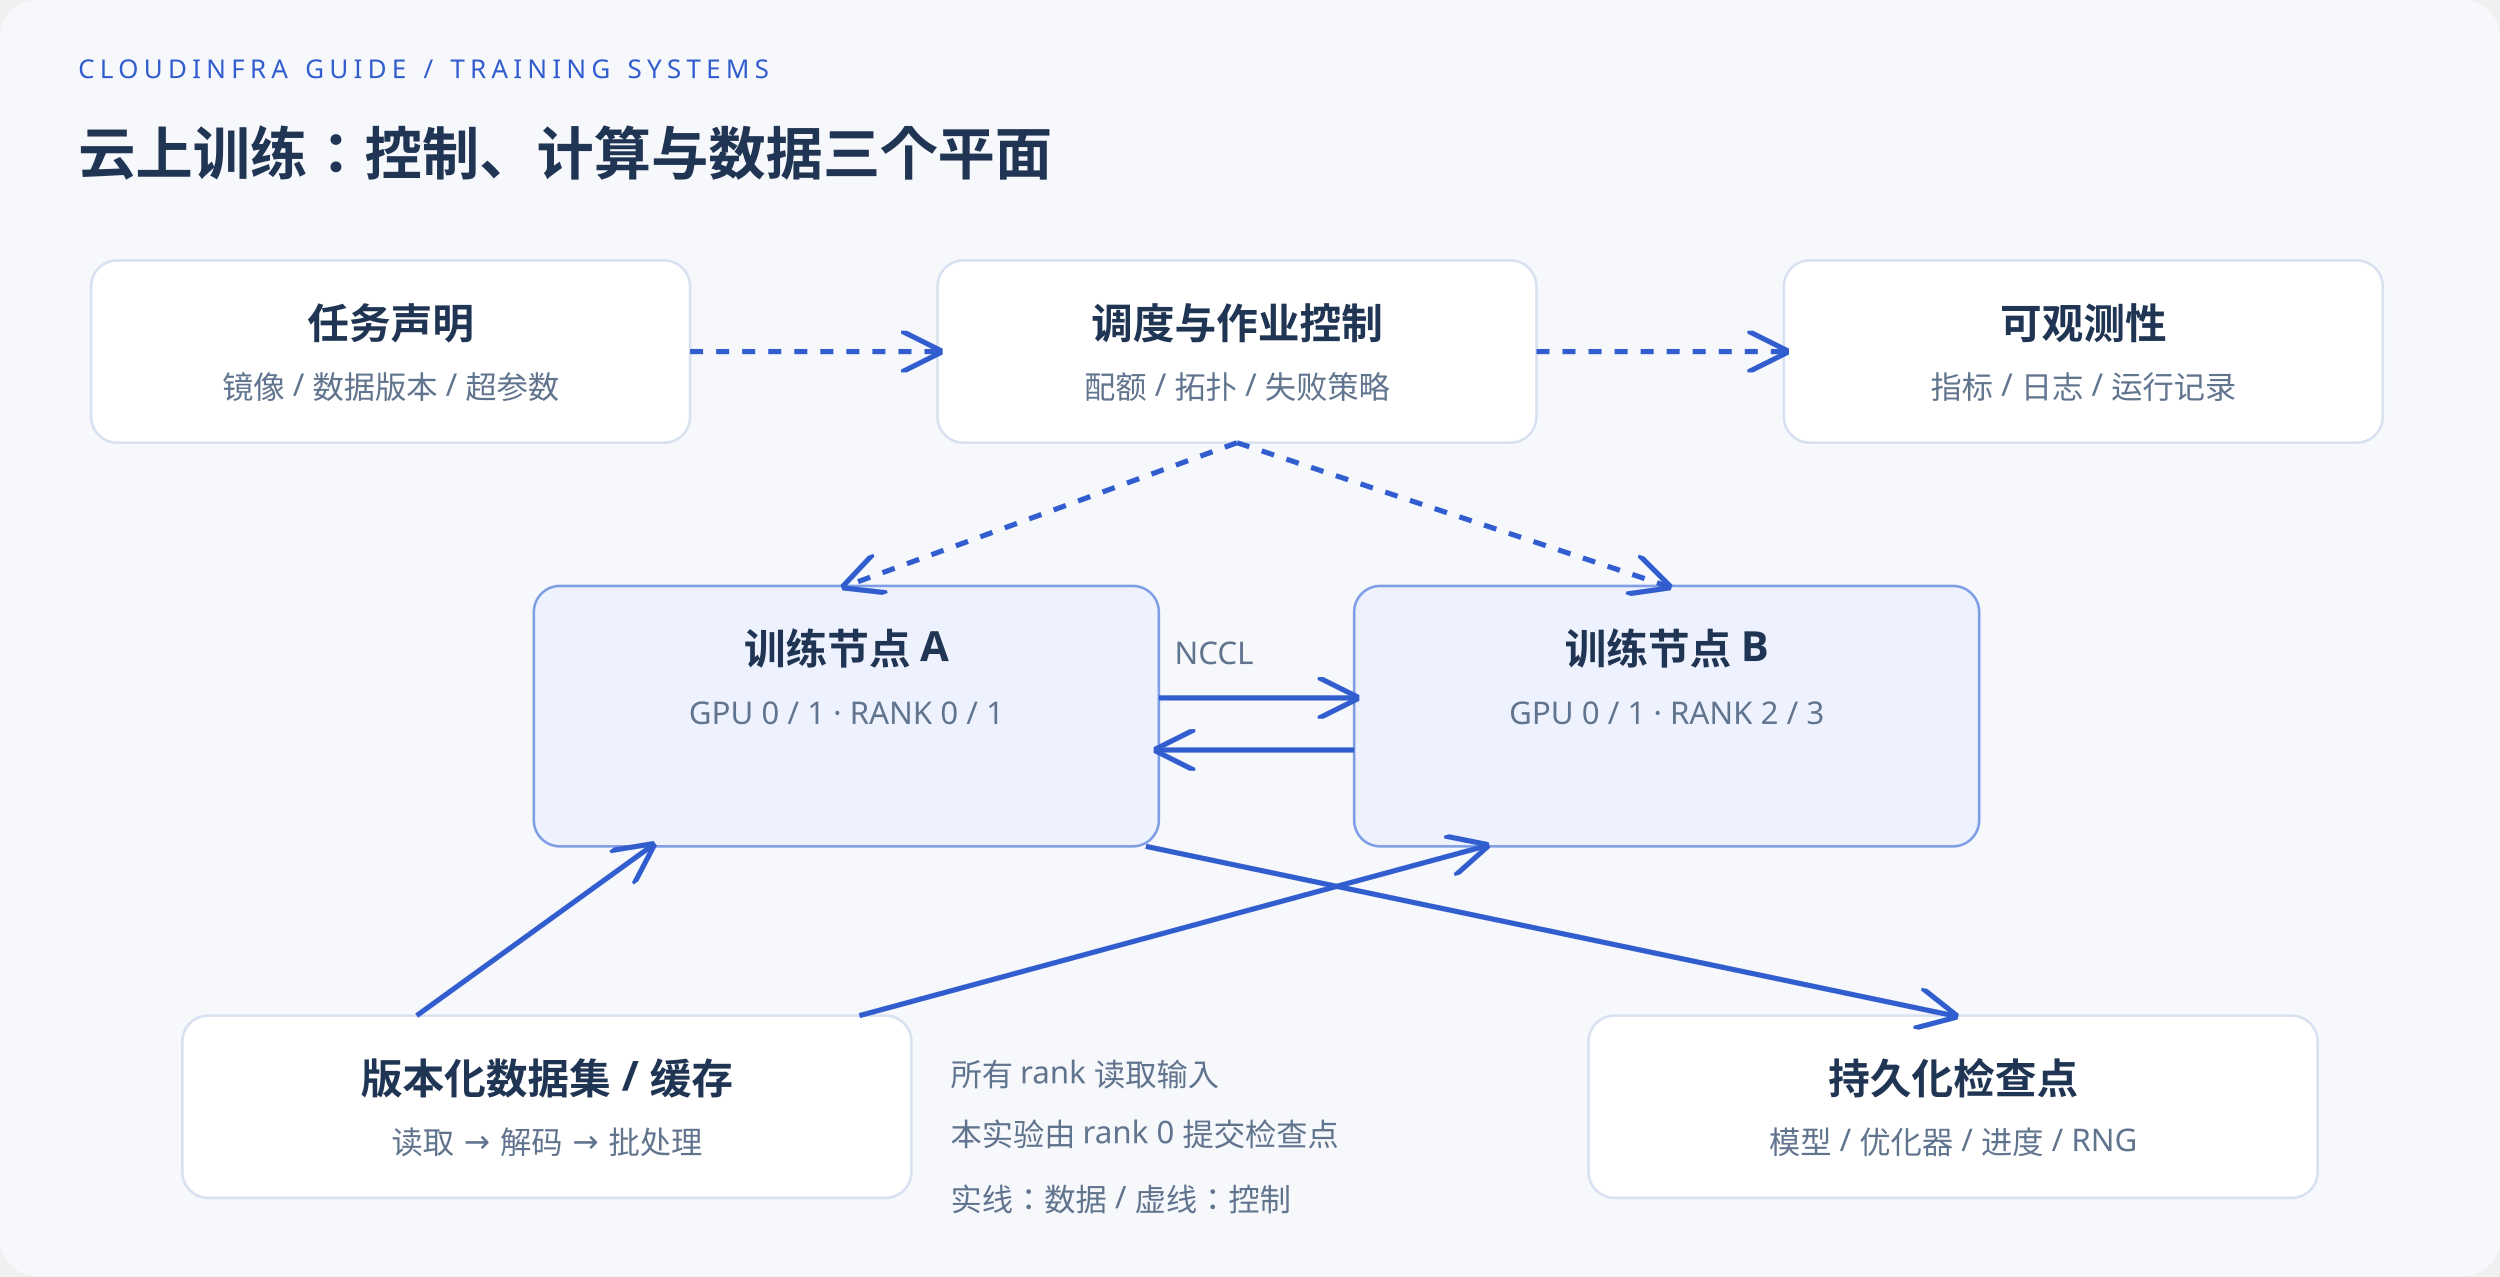
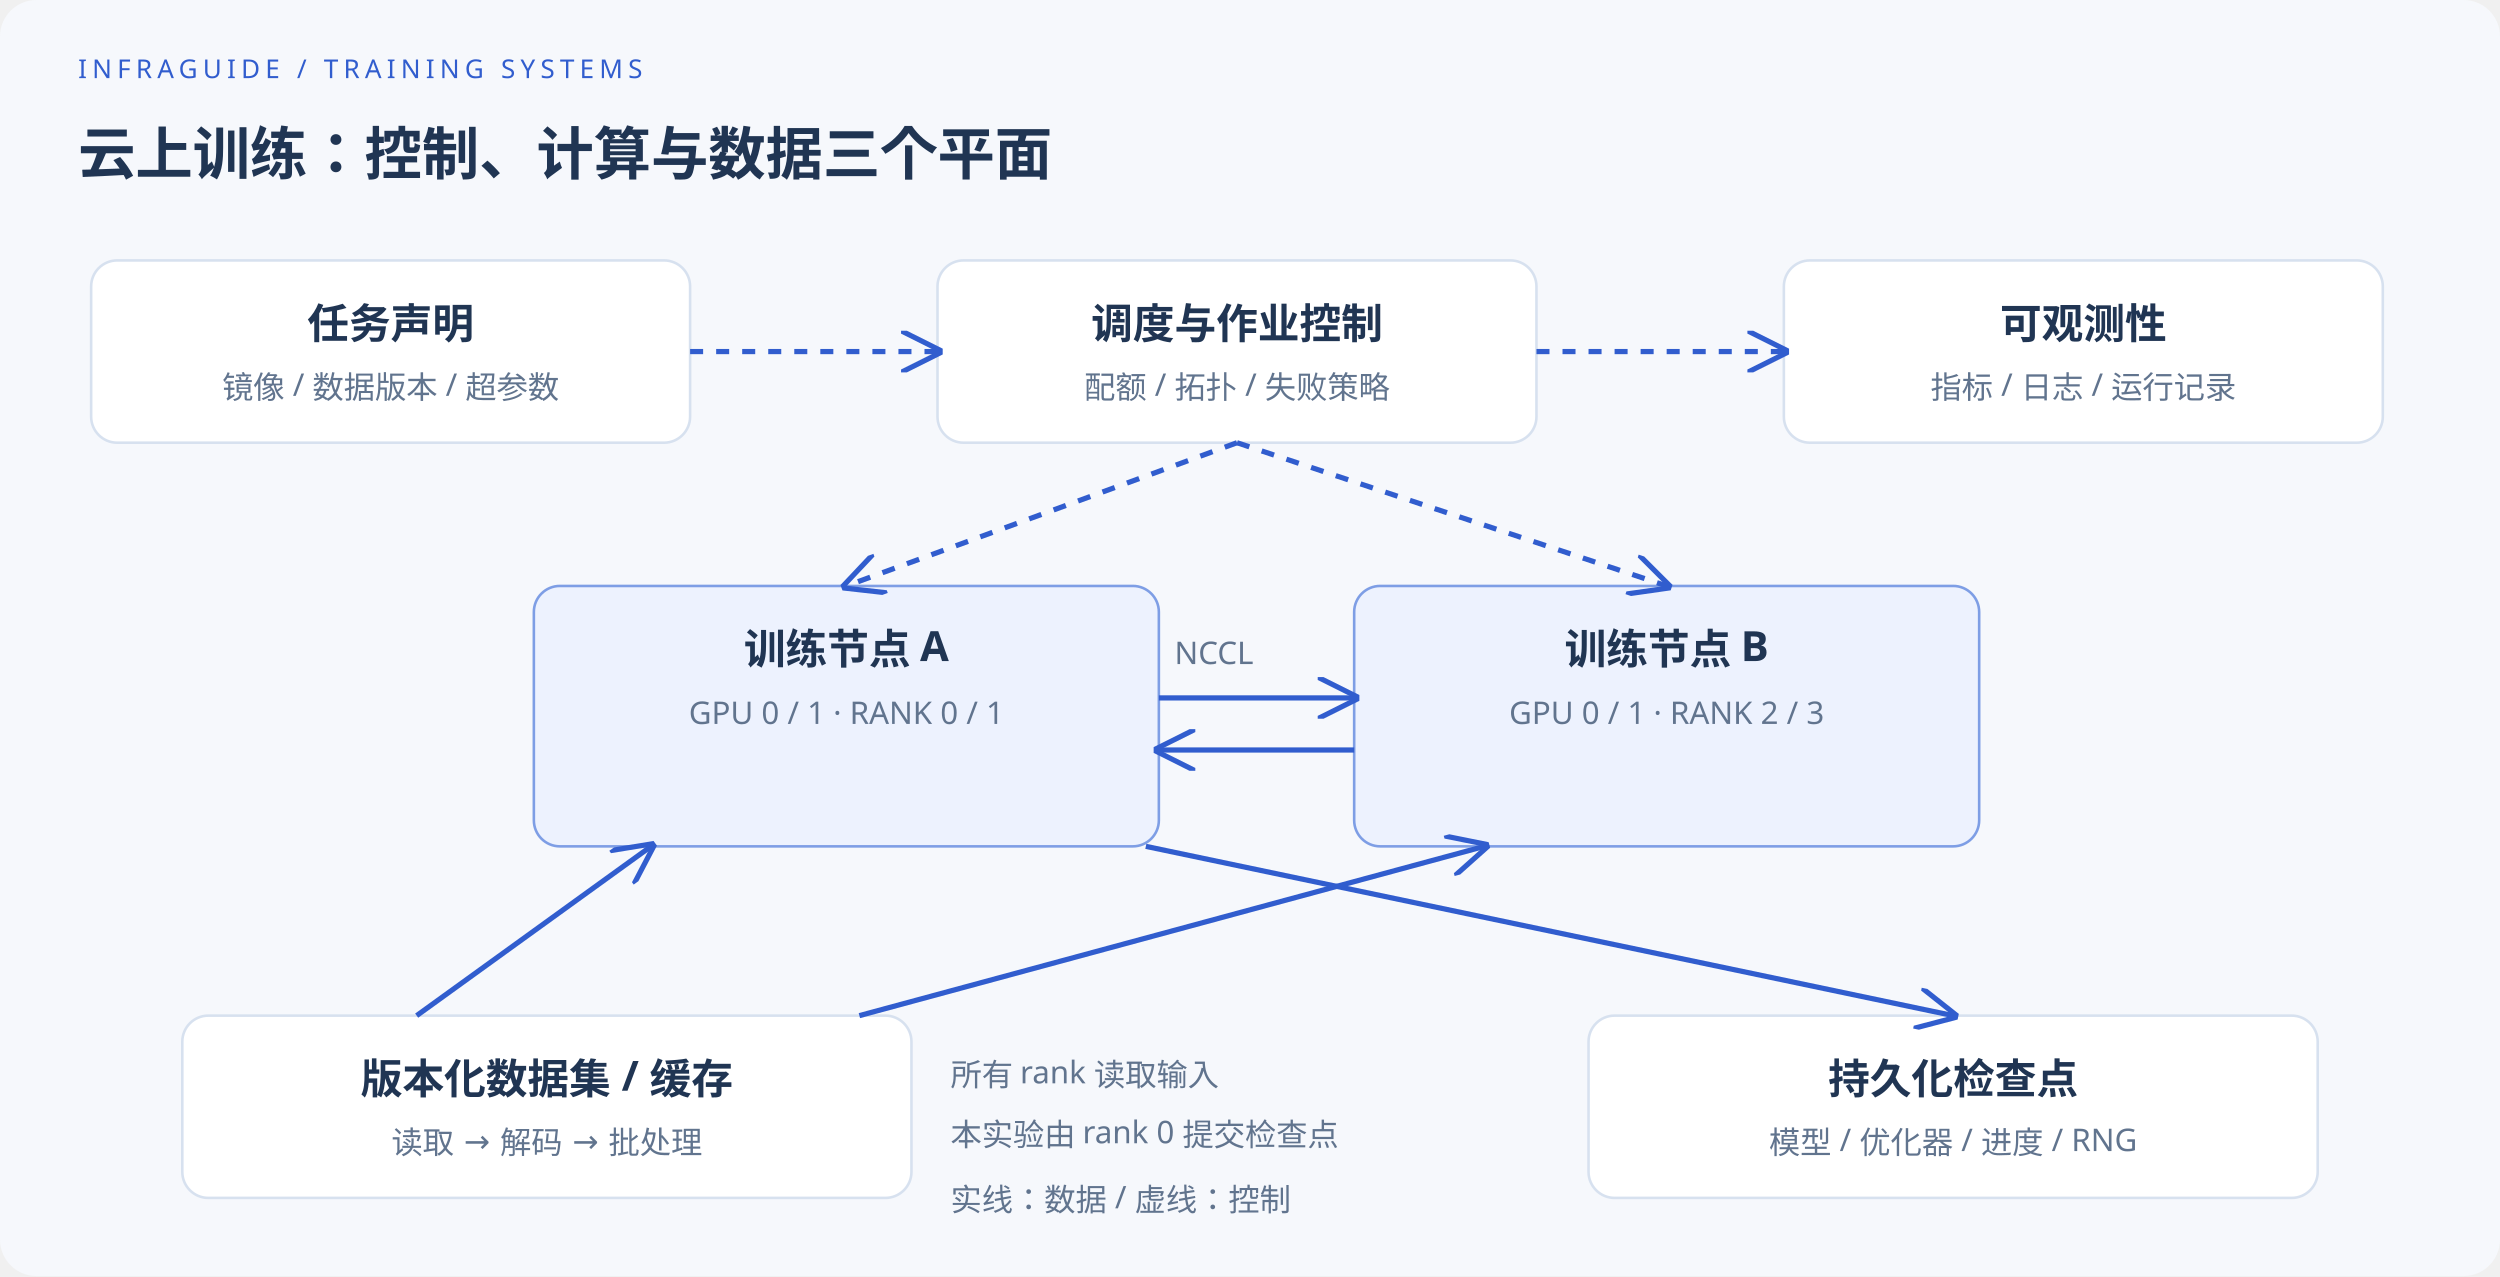
<svg xmlns="http://www.w3.org/2000/svg" viewBox="0 0 960 490" role="img" aria-labelledby="title desc">
  <defs>
    <marker id="arrow" markerWidth="8" markerHeight="8" refX="7" refY="4" orient="auto">
      <path d="M0 0L8 4L0 8" fill="none" stroke="#315dce" />
    </marker>
  </defs>
  <style>text{font-family:'Noto Sans SC','PingFang SC','Microsoft YaHei',sans-serif;fill:#203553}.label{font-size:16px;font-weight:600}.small{font-size:12px;fill:#61748e}.title{font-size:22px;font-weight:700}.eyebrow{font-size:10px;fill:#315dce;letter-spacing:2px}</style>
  <rect width="960" height="490" rx="14" fill="#f6f8fc" />
-   <text x="30" y="30" class="eyebrow">CLOUDINFRA GUIDE / TRAINING SYSTEMS</text>
+   <text x="30" y="30" class="eyebrow">INFRAGUIDE / TRAINING SYSTEMS</text>
  <text x="30" y="67" class="title">云上训练：控制、计算与数据三个平面</text>
  <rect x="35" y="100" width="230" height="70" rx="10" fill="#ffffff" stroke="#d7e1ef" />
  <text x="150.0" y="130" text-anchor="middle" class="label">任务声明</text>
  <text x="150.0" y="153" text-anchor="middle" class="small">镜像 / 数据版本 / 超参数</text>
  <rect x="360" y="100" width="230" height="70" rx="10" fill="#ffffff" stroke="#d7e1ef" />
  <text x="475.0" y="130" text-anchor="middle" class="label">调度与作业控制</text>
  <text x="475.0" y="153" text-anchor="middle" class="small">配额 / 拓扑 / 失败策略</text>
  <rect x="685" y="100" width="230" height="70" rx="10" fill="#ffffff" stroke="#d7e1ef" />
  <text x="800.0" y="130" text-anchor="middle" class="label">可观测性</text>
  <text x="800.0" y="153" text-anchor="middle" class="small">指标 / 日志 / 运行记录</text>
  <path d="M265 135 L360 135" stroke="#315dce" stroke-width="2" fill="none" marker-end="url(#arrow)" stroke-dasharray="5 5" />
  <path d="M590 135 L685 135" stroke="#315dce" stroke-width="2" fill="none" marker-end="url(#arrow)" stroke-dasharray="5 5" />
  <rect x="205" y="225" width="240" height="100" rx="10" fill="#edf2fe" stroke="#7e9ee5" />
  <text x="325.0" y="255" text-anchor="middle" class="label">训练节点 A</text>
  <text x="325.0" y="278" text-anchor="middle" class="small">GPU 0 / 1 · RANK 0 / 1</text>
  <rect x="520" y="225" width="240" height="100" rx="10" fill="#edf2fe" stroke="#7e9ee5" />
  <text x="640.0" y="255" text-anchor="middle" class="label">训练节点 B</text>
  <text x="640.0" y="278" text-anchor="middle" class="small">GPU 0 / 1 · RANK 2 / 3</text>
  <path d="M445 268 L520 268" stroke="#315dce" stroke-width="2" fill="none" marker-end="url(#arrow)" />
  <path d="M520 288 L445 288" stroke="#315dce" stroke-width="2" fill="none" marker-end="url(#arrow)" />
  <text x="451" y="255" class="small">NCCL</text>
  <path d="M475 170 L325 225" stroke="#315dce" stroke-width="2" fill="none" marker-end="url(#arrow)" stroke-dasharray="5 5" />
  <path d="M475 170 L640 225" stroke="#315dce" stroke-width="2" fill="none" marker-end="url(#arrow)" stroke-dasharray="5 5" />
  <rect x="70" y="390" width="280" height="70" rx="10" fill="#ffffff" stroke="#d7e1ef" />
  <text x="210.0" y="420" text-anchor="middle" class="label">版本化数据集 / 缓存</text>
  <text x="210.0" y="443" text-anchor="middle" class="small">读取 → 解码 → 批处理</text>
  <rect x="610" y="390" width="280" height="70" rx="10" fill="#ffffff" stroke="#d7e1ef" />
  <text x="750.0" y="420" text-anchor="middle" class="label">持久化检查点</text>
  <text x="750.0" y="443" text-anchor="middle" class="small">模型 / 优化器 / 进度 / RNG</text>
  <path d="M160 390 L250 325" stroke="#315dce" stroke-width="2" fill="none" marker-end="url(#arrow)" />
  <path d="M330 390 L570 325" stroke="#315dce" stroke-width="2" fill="none" marker-end="url(#arrow)" />
  <path d="M440 325 L750 390" stroke="#315dce" stroke-width="2" fill="none" marker-end="url(#arrow)" />
  <text x="365" y="417" class="small">所有 rank 读取输入</text>
  <text x="365" y="440" class="small">本实验由 rank 0 提交检查点</text>
  <text x="365" y="465" class="small">实线：数据 / 虚线：控制</text>
</svg>
